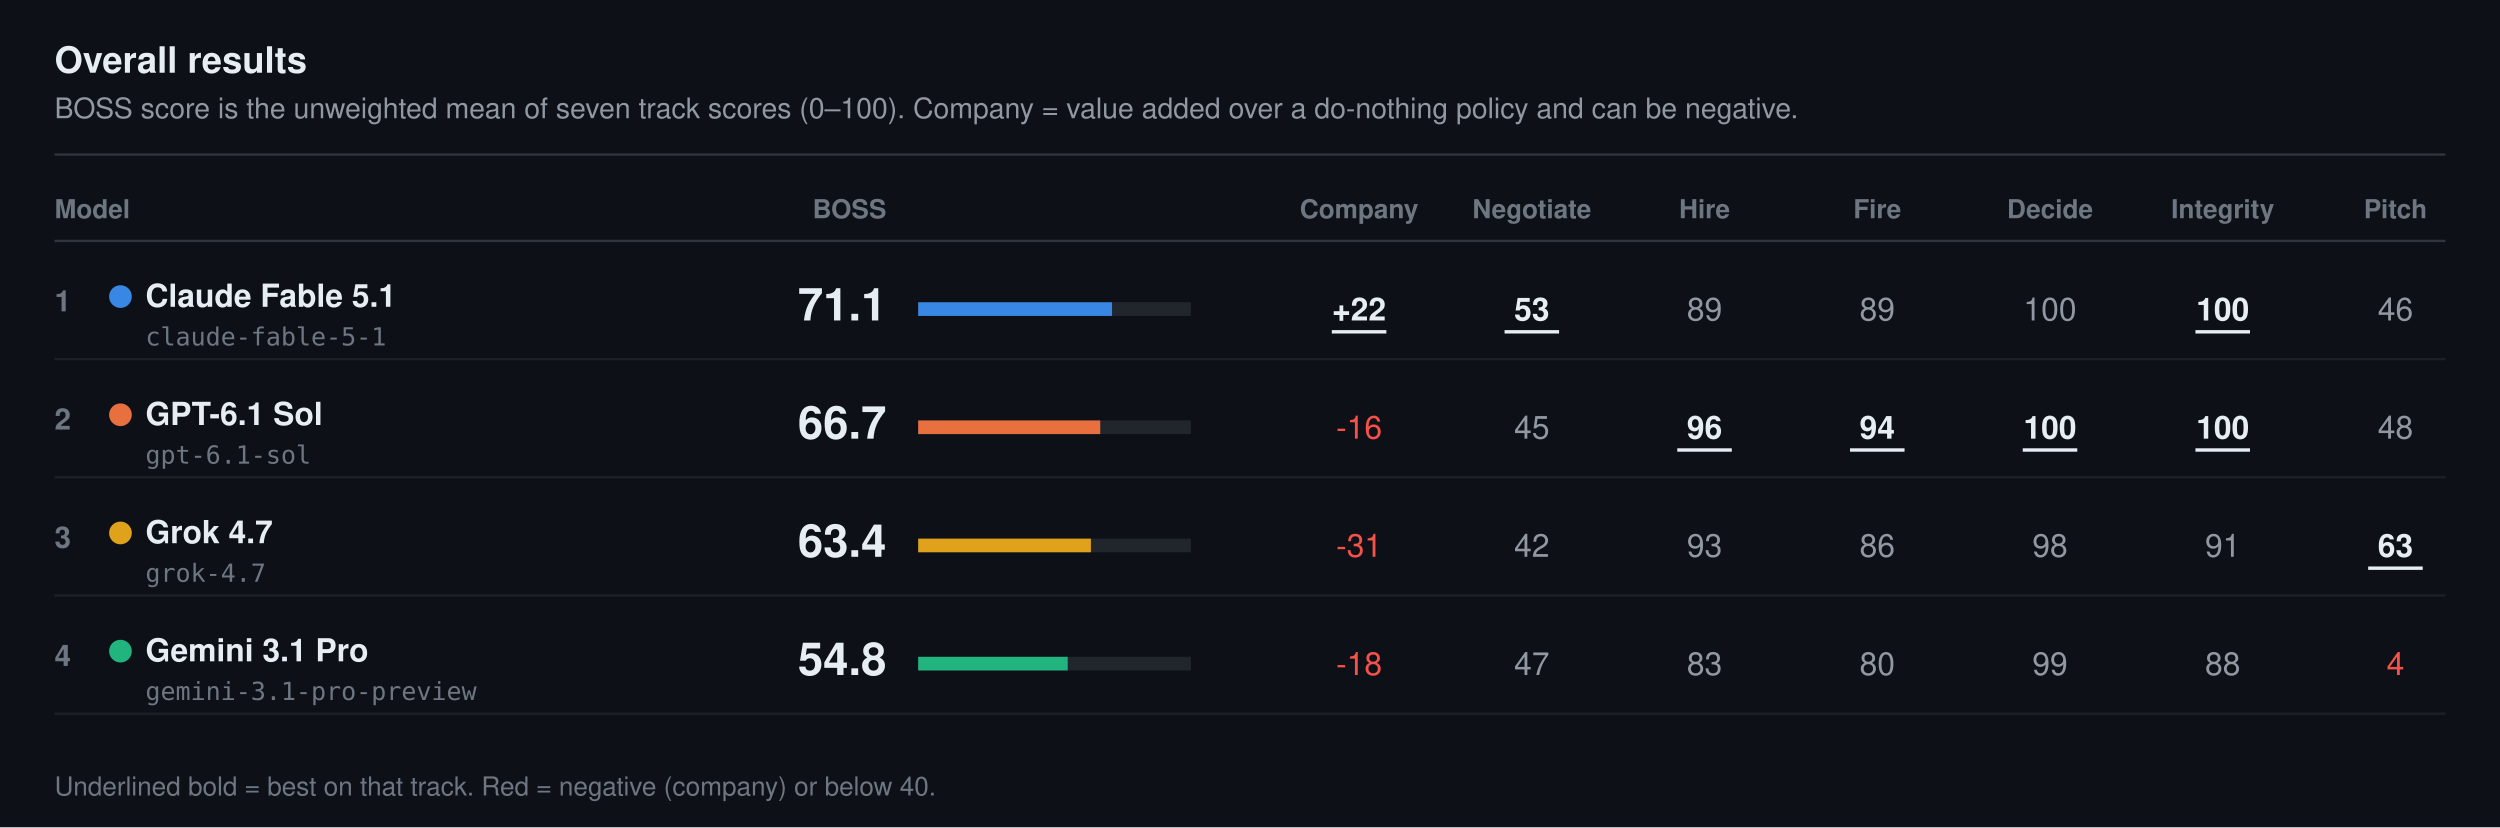
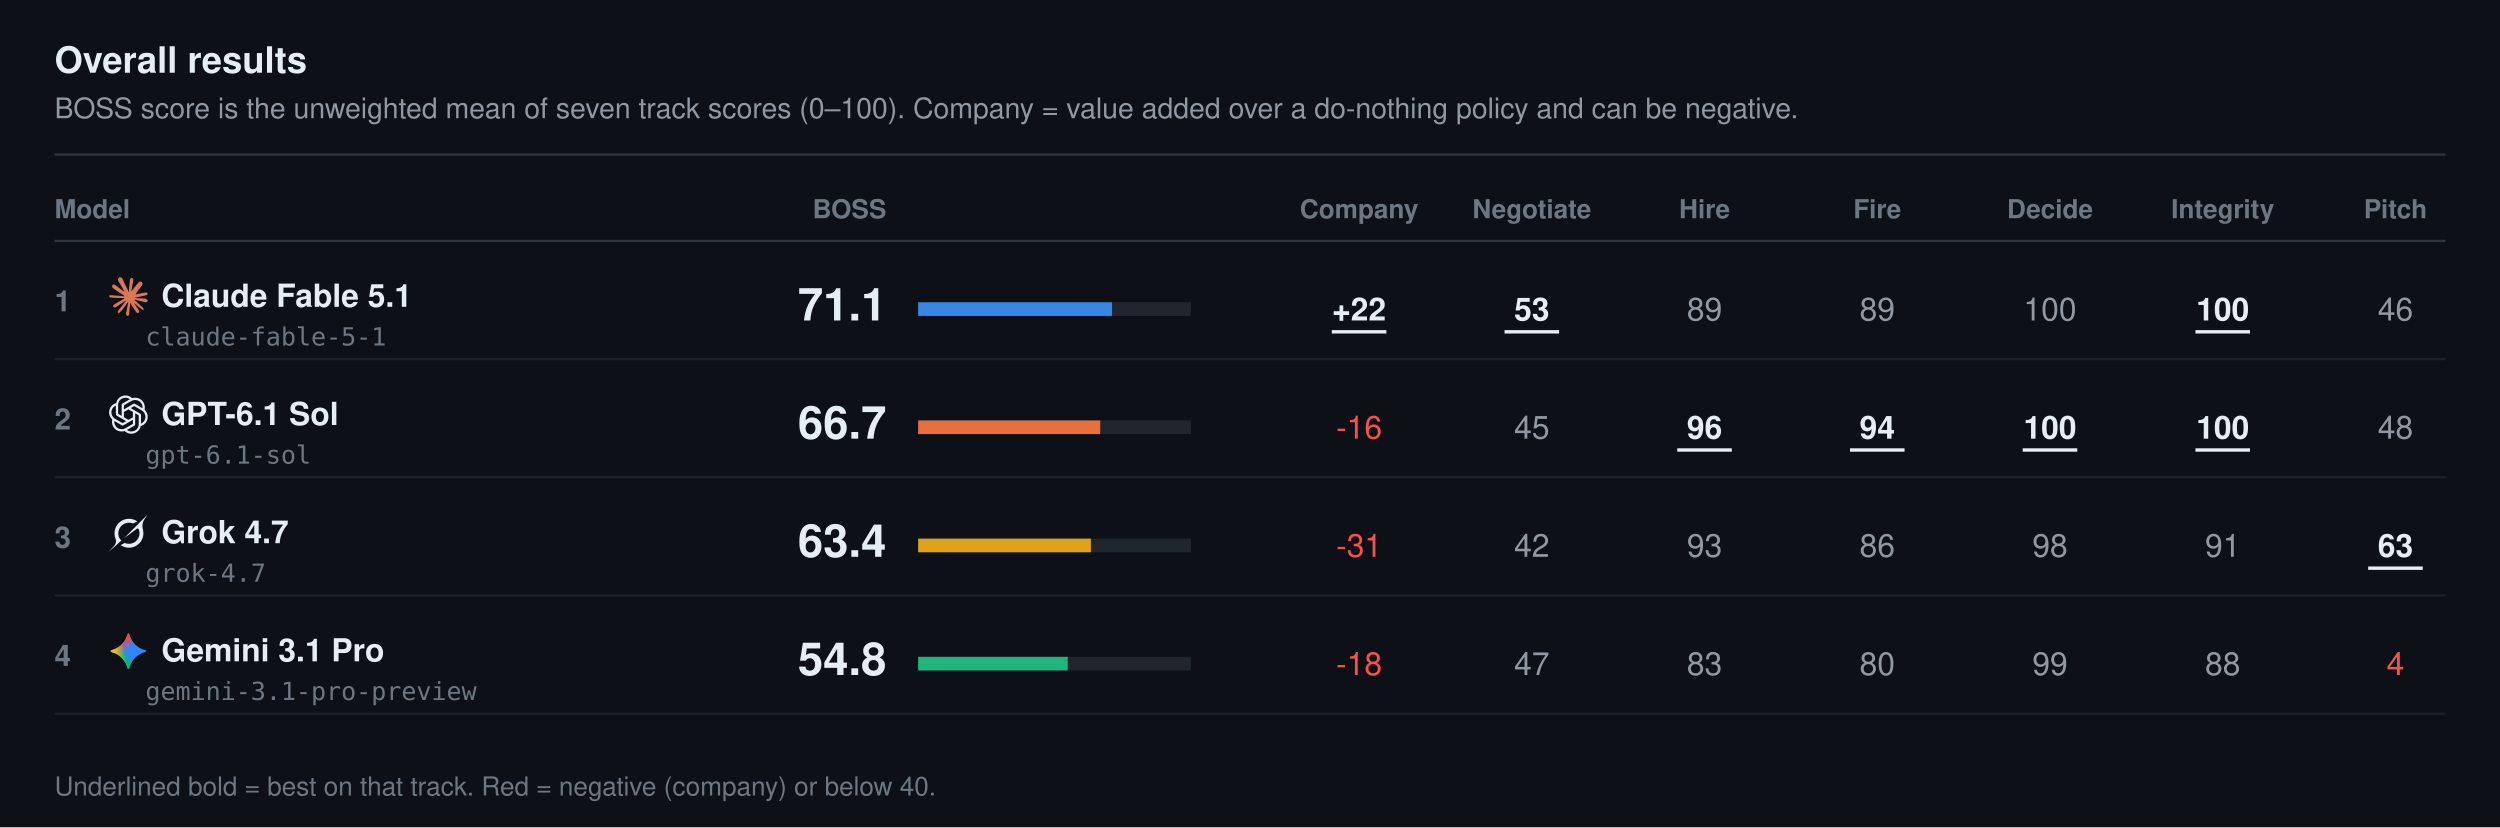
- <svg xmlns="http://www.w3.org/2000/svg" width="1100" height="364" viewBox="0 0 1100 364" role="img" aria-label="Overall results">
+ <svg xmlns="http://www.w3.org/2000/svg" xmlns:xlink="http://www.w3.org/1999/xlink" width="1100" height="364" viewBox="0 0 1100 364" role="img" aria-label="Overall results">
+   <defs>
+     <symbol id="logo-claude" viewBox="0 0 24 24">
+       <path d="M4.709 15.955l4.72-2.647.08-.23-.08-.128H9.2l-.79-.048-2.698-.073-2.339-.097-2.266-.122-.571-.121L0 11.784l.055-.352.48-.321.686.06 1.52.103 2.278.158 1.652.097 2.449.255h.389l.055-.157-.134-.098-.103-.097-2.358-1.596-2.552-1.688-1.336-.972-.724-.491-.364-.462-.158-1.008.656-.722.881.06.225.061.893.686 1.908 1.476 2.491 1.833.365.304.145-.103.019-.073-.164-.274-1.355-2.446-1.446-2.49-.644-1.032-.17-.619a2.97 2.97 0 01-.104-.729L6.283.134 6.696 0l.996.134.42.364.62 1.414 1.002 2.229 1.555 3.03.456.898.243.832.091.255h.158V9.01l.128-1.706.237-2.095.23-2.695.08-.76.376-.91.747-.492.584.28.48.685-.067.444-.286 1.851-.559 2.903-.364 1.942h.212l.243-.242.985-1.306 1.652-2.064.73-.82.85-.904.547-.431h1.033l.76 1.129-.34 1.166-1.064 1.347-.881 1.142-1.264 1.7-.79 1.36.073.11.188-.02 2.856-.606 1.543-.28 1.841-.315.833.388.091.395-.328.807-1.969.486-2.309.462-3.439.813-.042.03.049.061 1.549.146.662.036h1.622l3.02.225.79.522.474.638-.079.485-1.215.62-1.64-.389-3.829-.91-1.312-.329h-.182v.11l1.093 1.068 2.006 1.81 2.509 2.33.127.578-.322.455-.34-.049-2.205-1.657-.851-.747-1.926-1.62h-.128v.17l.444.649 2.345 3.521.122 1.08-.17.353-.608.213-.668-.122-1.374-1.925-1.415-2.167-1.143-1.943-.14.08-.674 7.254-.316.37-.729.28-.607-.461-.322-.747.322-1.476.389-1.924.315-1.53.286-1.9.17-.632-.012-.042-.14.018-1.434 1.967-2.18 2.945-1.726 1.845-.414.164-.717-.37.067-.662.401-.589 2.388-3.036 1.44-1.882.93-1.086-.006-.158h-.055L4.132 18.56l-1.13.146-.487-.456.061-.746.231-.243 1.908-1.312-.006.006z" fill="#D97757" fill-rule="nonzero" />
+     </symbol>
+     <symbol id="logo-gpt" viewBox="0 0 24 24">
+       <g fill="#e6edf3" fill-rule="evenodd">
+         <path d="M9.205 8.658v-2.26c0-.19.072-.333.238-.428l4.543-2.616c.619-.357 1.356-.523 2.117-.523 2.854 0 4.662 2.212 4.662 4.566 0 .167 0 .357-.024.547l-4.71-2.759a.797.797 0 00-.856 0l-5.97 3.473zm10.609 8.8V12.06c0-.333-.143-.57-.429-.737l-5.97-3.473 1.95-1.118a.433.433 0 01.476 0l4.543 2.617c1.309.76 2.189 2.378 2.189 3.948 0 1.808-1.07 3.473-2.76 4.163zM7.802 12.703l-1.95-1.142c-.167-.095-.239-.238-.239-.428V5.899c0-2.545 1.95-4.472 4.591-4.472 1 0 1.927.333 2.712.928L8.23 5.067c-.285.166-.428.404-.428.737v6.898zM12 15.128l-2.795-1.57v-3.33L12 8.658l2.795 1.57v3.33L12 15.128zm1.796 7.23c-1 0-1.927-.332-2.712-.927l4.686-2.712c.285-.166.428-.404.428-.737v-6.898l1.974 1.142c.167.095.238.238.238.428v5.233c0 2.545-1.974 4.472-4.614 4.472zm-5.637-5.303l-4.544-2.617c-1.308-.761-2.188-2.378-2.188-3.948A4.482 4.482 0 014.21 6.327v5.423c0 .333.143.571.428.738l5.947 3.449-1.95 1.118a.432.432 0 01-.476 0zm-.262 3.9c-2.688 0-4.662-2.021-4.662-4.519 0-.19.024-.38.047-.57l4.686 2.71c.286.167.571.167.856 0l5.97-3.448v2.26c0 .19-.07.333-.237.428l-4.543 2.616c-.619.357-1.356.523-2.117.523zm5.899 2.83a5.947 5.947 0 005.827-4.756C22.287 18.339 24 15.84 24 13.296c0-1.665-.713-3.282-1.998-4.448.119-.5.19-.999.19-1.498 0-3.401-2.759-5.947-5.946-5.947-.642 0-1.26.095-1.88.31A5.962 5.962 0 0010.205 0a5.947 5.947 0 00-5.827 4.757C1.713 5.447 0 7.945 0 10.49c0 1.666.713 3.283 1.998 4.448-.119.5-.19 1-.19 1.499 0 3.401 2.759 5.946 5.946 5.946.642 0 1.26-.095 1.88-.309a5.96 5.96 0 004.162 1.713z" />
+       </g>
+     </symbol>
+     <symbol id="logo-gemini" viewBox="0 0 24 24">
+       <path d="M20.616 10.835a14.147 14.147 0 01-4.45-3.001 14.111 14.111 0 01-3.678-6.452.503.503 0 00-.975 0 14.134 14.134 0 01-3.679 6.452 14.155 14.155 0 01-4.45 3.001c-.65.28-1.318.505-2.002.678a.502.502 0 000 .975c.684.172 1.35.397 2.002.677a14.147 14.147 0 014.45 3.001 14.112 14.112 0 013.679 6.453.502.502 0 00.975 0c.172-.685.397-1.351.677-2.003a14.145 14.145 0 013.001-4.45 14.113 14.113 0 016.453-3.678.503.503 0 000-.975 13.245 13.245 0 01-2.003-.678z" fill="#3186FF" />
+       <path d="M20.616 10.835a14.147 14.147 0 01-4.45-3.001 14.111 14.111 0 01-3.678-6.452.503.503 0 00-.975 0 14.134 14.134 0 01-3.679 6.452 14.155 14.155 0 01-4.45 3.001c-.65.28-1.318.505-2.002.678a.502.502 0 000 .975c.684.172 1.35.397 2.002.677a14.147 14.147 0 014.45 3.001 14.112 14.112 0 013.679 6.453.502.502 0 00.975 0c.172-.685.397-1.351.677-2.003a14.145 14.145 0 013.001-4.45 14.113 14.113 0 016.453-3.678.503.503 0 000-.975 13.245 13.245 0 01-2.003-.678z" fill="url(#lobe-icons-gemini-0-_R_0_)" />
+       <path d="M20.616 10.835a14.147 14.147 0 01-4.45-3.001 14.111 14.111 0 01-3.678-6.452.503.503 0 00-.975 0 14.134 14.134 0 01-3.679 6.452 14.155 14.155 0 01-4.45 3.001c-.65.28-1.318.505-2.002.678a.502.502 0 000 .975c.684.172 1.35.397 2.002.677a14.147 14.147 0 014.45 3.001 14.112 14.112 0 013.679 6.453.502.502 0 00.975 0c.172-.685.397-1.351.677-2.003a14.145 14.145 0 013.001-4.45 14.113 14.113 0 016.453-3.678.503.503 0 000-.975 13.245 13.245 0 01-2.003-.678z" fill="url(#lobe-icons-gemini-1-_R_0_)" />
+       <path d="M20.616 10.835a14.147 14.147 0 01-4.45-3.001 14.111 14.111 0 01-3.678-6.452.503.503 0 00-.975 0 14.134 14.134 0 01-3.679 6.452 14.155 14.155 0 01-4.45 3.001c-.65.28-1.318.505-2.002.678a.502.502 0 000 .975c.684.172 1.35.397 2.002.677a14.147 14.147 0 014.45 3.001 14.112 14.112 0 013.679 6.453.502.502 0 00.975 0c.172-.685.397-1.351.677-2.003a14.145 14.145 0 013.001-4.45 14.113 14.113 0 016.453-3.678.503.503 0 000-.975 13.245 13.245 0 01-2.003-.678z" fill="url(#lobe-icons-gemini-2-_R_0_)" />
+       <defs>
+         <linearGradient gradientUnits="userSpaceOnUse" id="lobe-icons-gemini-0-_R_0_" x1="7" x2="11" y1="15.5" y2="12">
+           <stop stop-color="#08B962" />
+           <stop offset="1" stop-color="#08B962" stop-opacity="0" />
+         </linearGradient>
+         <linearGradient gradientUnits="userSpaceOnUse" id="lobe-icons-gemini-1-_R_0_" x1="8" x2="11.5" y1="5.5" y2="11">
+           <stop stop-color="#F94543" />
+           <stop offset="1" stop-color="#F94543" stop-opacity="0" />
+         </linearGradient>
+         <linearGradient gradientUnits="userSpaceOnUse" id="lobe-icons-gemini-2-_R_0_" x1="3.5" x2="17.5" y1="13.5" y2="12">
+           <stop stop-color="#FABC12" />
+           <stop offset=".46" stop-color="#FABC12" stop-opacity="0" />
+         </linearGradient>
+       </defs>
+     </symbol>
+     <symbol id="logo-grok" viewBox="0 0 24 24">
+       <g fill="#e6edf3" fill-rule="evenodd">
+         <path d="M9.27 15.29l7.978-5.897c.391-.29.95-.177 1.137.272.98 2.369.542 5.215-1.41 7.169-1.951 1.954-4.667 2.382-7.149 1.406l-2.711 1.257c3.889 2.661 8.611 2.003 11.562-.953 2.341-2.344 3.066-5.539 2.388-8.42l.006.007c-.983-4.232.242-5.924 2.75-9.383.06-.082.12-.164.179-.248l-3.301 3.305v-.01L9.267 15.292M7.623 16.723c-2.792-2.67-2.31-6.801.071-9.184 1.761-1.763 4.647-2.483 7.166-1.425l2.705-1.25a7.808 7.808 0 00-1.829-1A8.975 8.975 0 005.984 5.83c-2.533 2.536-3.33 6.436-1.962 9.764 1.022 2.487-.653 4.246-2.34 6.022-.599.63-1.199 1.259-1.682 1.925l7.62-6.815" />
+       </g>
+     </symbol>
+   </defs>
  <rect width="1100" height="364" fill="#0d1117" />
  <text x="24.0" y="32.0" font-family="-apple-system,BlinkMacSystemFont,'Segoe UI','Helvetica Neue',Helvetica,Arial,sans-serif" font-size="16" font-weight="600" fill="#e6edf3" text-anchor="start">Overall results</text>
  <text x="24.0" y="52.0" font-family="-apple-system,BlinkMacSystemFont,'Segoe UI','Helvetica Neue',Helvetica,Arial,sans-serif" font-size="12.5" font-weight="400" fill="#9198a1" text-anchor="start">BOSS score is the unweighted mean of seven track scores (0–100). Company = value added over a do-nothing policy and can be negative.</text>
  <line x1="24.0" x2="1076.0" y1="68.0" y2="68.0" stroke="#30363d" stroke-width="1" />
  <text x="24.0" y="96.0" font-family="-apple-system,BlinkMacSystemFont,'Segoe UI','Helvetica Neue',Helvetica,Arial,sans-serif" font-size="11.5" font-weight="600" fill="#6e7681" text-anchor="start">Model</text>
  <text x="390.0" y="96.0" font-family="-apple-system,BlinkMacSystemFont,'Segoe UI','Helvetica Neue',Helvetica,Arial,sans-serif" font-size="11.5" font-weight="600" fill="#6e7681" text-anchor="end">BOSS</text>
  <text x="598.0" y="96.0" font-family="-apple-system,BlinkMacSystemFont,'Segoe UI','Helvetica Neue',Helvetica,Arial,sans-serif" font-size="11.5" font-weight="600" fill="#6e7681" text-anchor="middle">Company</text>
  <text x="674.0" y="96.0" font-family="-apple-system,BlinkMacSystemFont,'Segoe UI','Helvetica Neue',Helvetica,Arial,sans-serif" font-size="11.5" font-weight="600" fill="#6e7681" text-anchor="middle">Negotiate</text>
  <text x="750.0" y="96.0" font-family="-apple-system,BlinkMacSystemFont,'Segoe UI','Helvetica Neue',Helvetica,Arial,sans-serif" font-size="11.5" font-weight="600" fill="#6e7681" text-anchor="middle">Hire</text>
  <text x="826.0" y="96.0" font-family="-apple-system,BlinkMacSystemFont,'Segoe UI','Helvetica Neue',Helvetica,Arial,sans-serif" font-size="11.5" font-weight="600" fill="#6e7681" text-anchor="middle">Fire</text>
  <text x="902.0" y="96.0" font-family="-apple-system,BlinkMacSystemFont,'Segoe UI','Helvetica Neue',Helvetica,Arial,sans-serif" font-size="11.5" font-weight="600" fill="#6e7681" text-anchor="middle">Decide</text>
  <text x="978.0" y="96.0" font-family="-apple-system,BlinkMacSystemFont,'Segoe UI','Helvetica Neue',Helvetica,Arial,sans-serif" font-size="11.5" font-weight="600" fill="#6e7681" text-anchor="middle">Integrity</text>
  <text x="1054.0" y="96.0" font-family="-apple-system,BlinkMacSystemFont,'Segoe UI','Helvetica Neue',Helvetica,Arial,sans-serif" font-size="11.5" font-weight="600" fill="#6e7681" text-anchor="middle">Pitch</text>
  <line x1="24.0" x2="1076.0" y1="106.0" y2="106.0" stroke="#30363d" stroke-width="1" />
  <text x="24.0" y="137.0" font-family="-apple-system,BlinkMacSystemFont,'Segoe UI','Helvetica Neue',Helvetica,Arial,sans-serif" font-size="13" font-weight="600" fill="#6e7681" text-anchor="start">1</text>
-   <circle cx="53.0" cy="130.5" r="5" fill="#3987e5" />
-   <text x="64.0" y="135.0" font-family="-apple-system,BlinkMacSystemFont,'Segoe UI','Helvetica Neue',Helvetica,Arial,sans-serif" font-size="14" font-weight="600" fill="#e6edf3" text-anchor="start">Claude Fable 5.1</text>
+   <use href="#logo-claude" xlink:href="#logo-claude" x="48.0" y="122.0" width="17" height="17" />
+   <text x="71.0" y="135.0" font-family="-apple-system,BlinkMacSystemFont,'Segoe UI','Helvetica Neue',Helvetica,Arial,sans-serif" font-size="14" font-weight="600" fill="#e6edf3" text-anchor="start">Claude Fable 5.1</text>
  <text x="64.0" y="152.0" font-family="ui-monospace,SFMono-Regular,Menlo,Consolas,monospace" font-size="11" font-weight="400" fill="#6e7681" text-anchor="start">claude-fable-5-1</text>
  <text x="390.0" y="141.0" font-family="-apple-system,BlinkMacSystemFont,'Segoe UI','Helvetica Neue',Helvetica,Arial,sans-serif" font-size="20" font-weight="700" fill="#e6edf3" text-anchor="end">71.1</text>
  <rect x="404" y="133.0" width="120" height="6" fill="#21262d" />
  <rect x="404" y="133.0" width="85.3" height="6" fill="#3987e5" />
  <text x="598.0" y="141.0" font-family="-apple-system,BlinkMacSystemFont,'Segoe UI','Helvetica Neue',Helvetica,Arial,sans-serif" font-size="14" font-weight="700" fill="#e6edf3" text-anchor="middle">+22</text>
  <line x1="586.0" x2="610.0" y1="146.0" y2="146.0" stroke="#e6edf3" stroke-width="1.5" />
  <text x="674.0" y="141.0" font-family="-apple-system,BlinkMacSystemFont,'Segoe UI','Helvetica Neue',Helvetica,Arial,sans-serif" font-size="14" font-weight="700" fill="#e6edf3" text-anchor="middle">53</text>
  <line x1="662.0" x2="686.0" y1="146.0" y2="146.0" stroke="#e6edf3" stroke-width="1.5" />
  <text x="750.0" y="141.0" font-family="-apple-system,BlinkMacSystemFont,'Segoe UI','Helvetica Neue',Helvetica,Arial,sans-serif" font-size="14" font-weight="400" fill="#9198a1" text-anchor="middle">89</text>
  <text x="826.0" y="141.0" font-family="-apple-system,BlinkMacSystemFont,'Segoe UI','Helvetica Neue',Helvetica,Arial,sans-serif" font-size="14" font-weight="400" fill="#9198a1" text-anchor="middle">89</text>
  <text x="902.0" y="141.0" font-family="-apple-system,BlinkMacSystemFont,'Segoe UI','Helvetica Neue',Helvetica,Arial,sans-serif" font-size="14" font-weight="400" fill="#9198a1" text-anchor="middle">100</text>
  <text x="978.0" y="141.0" font-family="-apple-system,BlinkMacSystemFont,'Segoe UI','Helvetica Neue',Helvetica,Arial,sans-serif" font-size="14" font-weight="700" fill="#e6edf3" text-anchor="middle">100</text>
  <line x1="966.0" x2="990.0" y1="146.0" y2="146.0" stroke="#e6edf3" stroke-width="1.5" />
  <text x="1054.0" y="141.0" font-family="-apple-system,BlinkMacSystemFont,'Segoe UI','Helvetica Neue',Helvetica,Arial,sans-serif" font-size="14" font-weight="400" fill="#9198a1" text-anchor="middle">46</text>
  <line x1="24.0" x2="1076.0" y1="158.0" y2="158.0" stroke="#1c2128" stroke-width="1" />
  <text x="24.0" y="189.0" font-family="-apple-system,BlinkMacSystemFont,'Segoe UI','Helvetica Neue',Helvetica,Arial,sans-serif" font-size="13" font-weight="600" fill="#6e7681" text-anchor="start">2</text>
-   <circle cx="53.0" cy="182.5" r="5" fill="#e8703f" />
-   <text x="64.0" y="187.0" font-family="-apple-system,BlinkMacSystemFont,'Segoe UI','Helvetica Neue',Helvetica,Arial,sans-serif" font-size="14" font-weight="600" fill="#e6edf3" text-anchor="start">GPT-6.1 Sol</text>
+   <use href="#logo-gpt" xlink:href="#logo-gpt" x="48.0" y="174.0" width="17" height="17" />
+   <text x="71.0" y="187.0" font-family="-apple-system,BlinkMacSystemFont,'Segoe UI','Helvetica Neue',Helvetica,Arial,sans-serif" font-size="14" font-weight="600" fill="#e6edf3" text-anchor="start">GPT-6.1 Sol</text>
  <text x="64.0" y="204.0" font-family="ui-monospace,SFMono-Regular,Menlo,Consolas,monospace" font-size="11" font-weight="400" fill="#6e7681" text-anchor="start">gpt-6.1-sol</text>
  <text x="390.0" y="193.0" font-family="-apple-system,BlinkMacSystemFont,'Segoe UI','Helvetica Neue',Helvetica,Arial,sans-serif" font-size="20" font-weight="700" fill="#e6edf3" text-anchor="end">66.7</text>
  <rect x="404" y="185.0" width="120" height="6" fill="#21262d" />
  <rect x="404" y="185.0" width="80.1" height="6" fill="#e8703f" />
  <text x="598.0" y="193.0" font-family="-apple-system,BlinkMacSystemFont,'Segoe UI','Helvetica Neue',Helvetica,Arial,sans-serif" font-size="14" font-weight="400" fill="#f85149" text-anchor="middle">-16</text>
  <text x="674.0" y="193.0" font-family="-apple-system,BlinkMacSystemFont,'Segoe UI','Helvetica Neue',Helvetica,Arial,sans-serif" font-size="14" font-weight="400" fill="#9198a1" text-anchor="middle">45</text>
  <text x="750.0" y="193.0" font-family="-apple-system,BlinkMacSystemFont,'Segoe UI','Helvetica Neue',Helvetica,Arial,sans-serif" font-size="14" font-weight="700" fill="#e6edf3" text-anchor="middle">96</text>
  <line x1="738.0" x2="762.0" y1="198.0" y2="198.0" stroke="#e6edf3" stroke-width="1.5" />
  <text x="826.0" y="193.0" font-family="-apple-system,BlinkMacSystemFont,'Segoe UI','Helvetica Neue',Helvetica,Arial,sans-serif" font-size="14" font-weight="700" fill="#e6edf3" text-anchor="middle">94</text>
  <line x1="814.0" x2="838.0" y1="198.0" y2="198.0" stroke="#e6edf3" stroke-width="1.5" />
  <text x="902.0" y="193.0" font-family="-apple-system,BlinkMacSystemFont,'Segoe UI','Helvetica Neue',Helvetica,Arial,sans-serif" font-size="14" font-weight="700" fill="#e6edf3" text-anchor="middle">100</text>
  <line x1="890.0" x2="914.0" y1="198.0" y2="198.0" stroke="#e6edf3" stroke-width="1.5" />
  <text x="978.0" y="193.0" font-family="-apple-system,BlinkMacSystemFont,'Segoe UI','Helvetica Neue',Helvetica,Arial,sans-serif" font-size="14" font-weight="700" fill="#e6edf3" text-anchor="middle">100</text>
  <line x1="966.0" x2="990.0" y1="198.0" y2="198.0" stroke="#e6edf3" stroke-width="1.5" />
  <text x="1054.0" y="193.0" font-family="-apple-system,BlinkMacSystemFont,'Segoe UI','Helvetica Neue',Helvetica,Arial,sans-serif" font-size="14" font-weight="400" fill="#9198a1" text-anchor="middle">48</text>
  <line x1="24.0" x2="1076.0" y1="210.0" y2="210.0" stroke="#1c2128" stroke-width="1" />
  <text x="24.0" y="241.0" font-family="-apple-system,BlinkMacSystemFont,'Segoe UI','Helvetica Neue',Helvetica,Arial,sans-serif" font-size="13" font-weight="600" fill="#6e7681" text-anchor="start">3</text>
-   <circle cx="53.0" cy="234.5" r="5" fill="#e0a21a" />
-   <text x="64.0" y="239.0" font-family="-apple-system,BlinkMacSystemFont,'Segoe UI','Helvetica Neue',Helvetica,Arial,sans-serif" font-size="14" font-weight="600" fill="#e6edf3" text-anchor="start">Grok 4.7</text>
+   <use href="#logo-grok" xlink:href="#logo-grok" x="48.0" y="226.0" width="17" height="17" />
+   <text x="71.0" y="239.0" font-family="-apple-system,BlinkMacSystemFont,'Segoe UI','Helvetica Neue',Helvetica,Arial,sans-serif" font-size="14" font-weight="600" fill="#e6edf3" text-anchor="start">Grok 4.7</text>
  <text x="64.0" y="256.0" font-family="ui-monospace,SFMono-Regular,Menlo,Consolas,monospace" font-size="11" font-weight="400" fill="#6e7681" text-anchor="start">grok-4.7</text>
  <text x="390.0" y="245.0" font-family="-apple-system,BlinkMacSystemFont,'Segoe UI','Helvetica Neue',Helvetica,Arial,sans-serif" font-size="20" font-weight="700" fill="#e6edf3" text-anchor="end">63.4</text>
  <rect x="404" y="237.0" width="120" height="6" fill="#21262d" />
  <rect x="404" y="237.0" width="76.0" height="6" fill="#e0a21a" />
  <text x="598.0" y="245.0" font-family="-apple-system,BlinkMacSystemFont,'Segoe UI','Helvetica Neue',Helvetica,Arial,sans-serif" font-size="14" font-weight="400" fill="#f85149" text-anchor="middle">-31</text>
  <text x="674.0" y="245.0" font-family="-apple-system,BlinkMacSystemFont,'Segoe UI','Helvetica Neue',Helvetica,Arial,sans-serif" font-size="14" font-weight="400" fill="#9198a1" text-anchor="middle">42</text>
  <text x="750.0" y="245.0" font-family="-apple-system,BlinkMacSystemFont,'Segoe UI','Helvetica Neue',Helvetica,Arial,sans-serif" font-size="14" font-weight="400" fill="#9198a1" text-anchor="middle">93</text>
  <text x="826.0" y="245.0" font-family="-apple-system,BlinkMacSystemFont,'Segoe UI','Helvetica Neue',Helvetica,Arial,sans-serif" font-size="14" font-weight="400" fill="#9198a1" text-anchor="middle">86</text>
  <text x="902.0" y="245.0" font-family="-apple-system,BlinkMacSystemFont,'Segoe UI','Helvetica Neue',Helvetica,Arial,sans-serif" font-size="14" font-weight="400" fill="#9198a1" text-anchor="middle">98</text>
  <text x="978.0" y="245.0" font-family="-apple-system,BlinkMacSystemFont,'Segoe UI','Helvetica Neue',Helvetica,Arial,sans-serif" font-size="14" font-weight="400" fill="#9198a1" text-anchor="middle">91</text>
  <text x="1054.0" y="245.0" font-family="-apple-system,BlinkMacSystemFont,'Segoe UI','Helvetica Neue',Helvetica,Arial,sans-serif" font-size="14" font-weight="700" fill="#e6edf3" text-anchor="middle">63</text>
  <line x1="1042.0" x2="1066.0" y1="250.0" y2="250.0" stroke="#e6edf3" stroke-width="1.5" />
  <line x1="24.0" x2="1076.0" y1="262.0" y2="262.0" stroke="#1c2128" stroke-width="1" />
  <text x="24.0" y="293.0" font-family="-apple-system,BlinkMacSystemFont,'Segoe UI','Helvetica Neue',Helvetica,Arial,sans-serif" font-size="13" font-weight="600" fill="#6e7681" text-anchor="start">4</text>
-   <circle cx="53.0" cy="286.5" r="5" fill="#22b47f" />
-   <text x="64.0" y="291.0" font-family="-apple-system,BlinkMacSystemFont,'Segoe UI','Helvetica Neue',Helvetica,Arial,sans-serif" font-size="14" font-weight="600" fill="#e6edf3" text-anchor="start">Gemini 3.1 Pro</text>
+   <use href="#logo-gemini" xlink:href="#logo-gemini" x="48.0" y="278.0" width="17" height="17" />
+   <text x="71.0" y="291.0" font-family="-apple-system,BlinkMacSystemFont,'Segoe UI','Helvetica Neue',Helvetica,Arial,sans-serif" font-size="14" font-weight="600" fill="#e6edf3" text-anchor="start">Gemini 3.1 Pro</text>
  <text x="64.0" y="308.0" font-family="ui-monospace,SFMono-Regular,Menlo,Consolas,monospace" font-size="11" font-weight="400" fill="#6e7681" text-anchor="start">gemini-3.1-pro-preview</text>
  <text x="390.0" y="297.0" font-family="-apple-system,BlinkMacSystemFont,'Segoe UI','Helvetica Neue',Helvetica,Arial,sans-serif" font-size="20" font-weight="700" fill="#e6edf3" text-anchor="end">54.8</text>
  <rect x="404" y="289.0" width="120" height="6" fill="#21262d" />
  <rect x="404" y="289.0" width="65.8" height="6" fill="#22b47f" />
  <text x="598.0" y="297.0" font-family="-apple-system,BlinkMacSystemFont,'Segoe UI','Helvetica Neue',Helvetica,Arial,sans-serif" font-size="14" font-weight="400" fill="#f85149" text-anchor="middle">-18</text>
  <text x="674.0" y="297.0" font-family="-apple-system,BlinkMacSystemFont,'Segoe UI','Helvetica Neue',Helvetica,Arial,sans-serif" font-size="14" font-weight="400" fill="#9198a1" text-anchor="middle">47</text>
  <text x="750.0" y="297.0" font-family="-apple-system,BlinkMacSystemFont,'Segoe UI','Helvetica Neue',Helvetica,Arial,sans-serif" font-size="14" font-weight="400" fill="#9198a1" text-anchor="middle">83</text>
  <text x="826.0" y="297.0" font-family="-apple-system,BlinkMacSystemFont,'Segoe UI','Helvetica Neue',Helvetica,Arial,sans-serif" font-size="14" font-weight="400" fill="#9198a1" text-anchor="middle">80</text>
  <text x="902.0" y="297.0" font-family="-apple-system,BlinkMacSystemFont,'Segoe UI','Helvetica Neue',Helvetica,Arial,sans-serif" font-size="14" font-weight="400" fill="#9198a1" text-anchor="middle">99</text>
  <text x="978.0" y="297.0" font-family="-apple-system,BlinkMacSystemFont,'Segoe UI','Helvetica Neue',Helvetica,Arial,sans-serif" font-size="14" font-weight="400" fill="#9198a1" text-anchor="middle">88</text>
  <text x="1054.0" y="297.0" font-family="-apple-system,BlinkMacSystemFont,'Segoe UI','Helvetica Neue',Helvetica,Arial,sans-serif" font-size="14" font-weight="400" fill="#f85149" text-anchor="middle">4</text>
  <line x1="24.0" x2="1076.0" y1="314.0" y2="314.0" stroke="#1c2128" stroke-width="1" />
  <text x="24.0" y="350.0" font-family="-apple-system,BlinkMacSystemFont,'Segoe UI','Helvetica Neue',Helvetica,Arial,sans-serif" font-size="11.5" font-weight="400" fill="#6e7681" text-anchor="start">Underlined bold = best on that track. Red = negative (company) or below 40.</text>
</svg>
